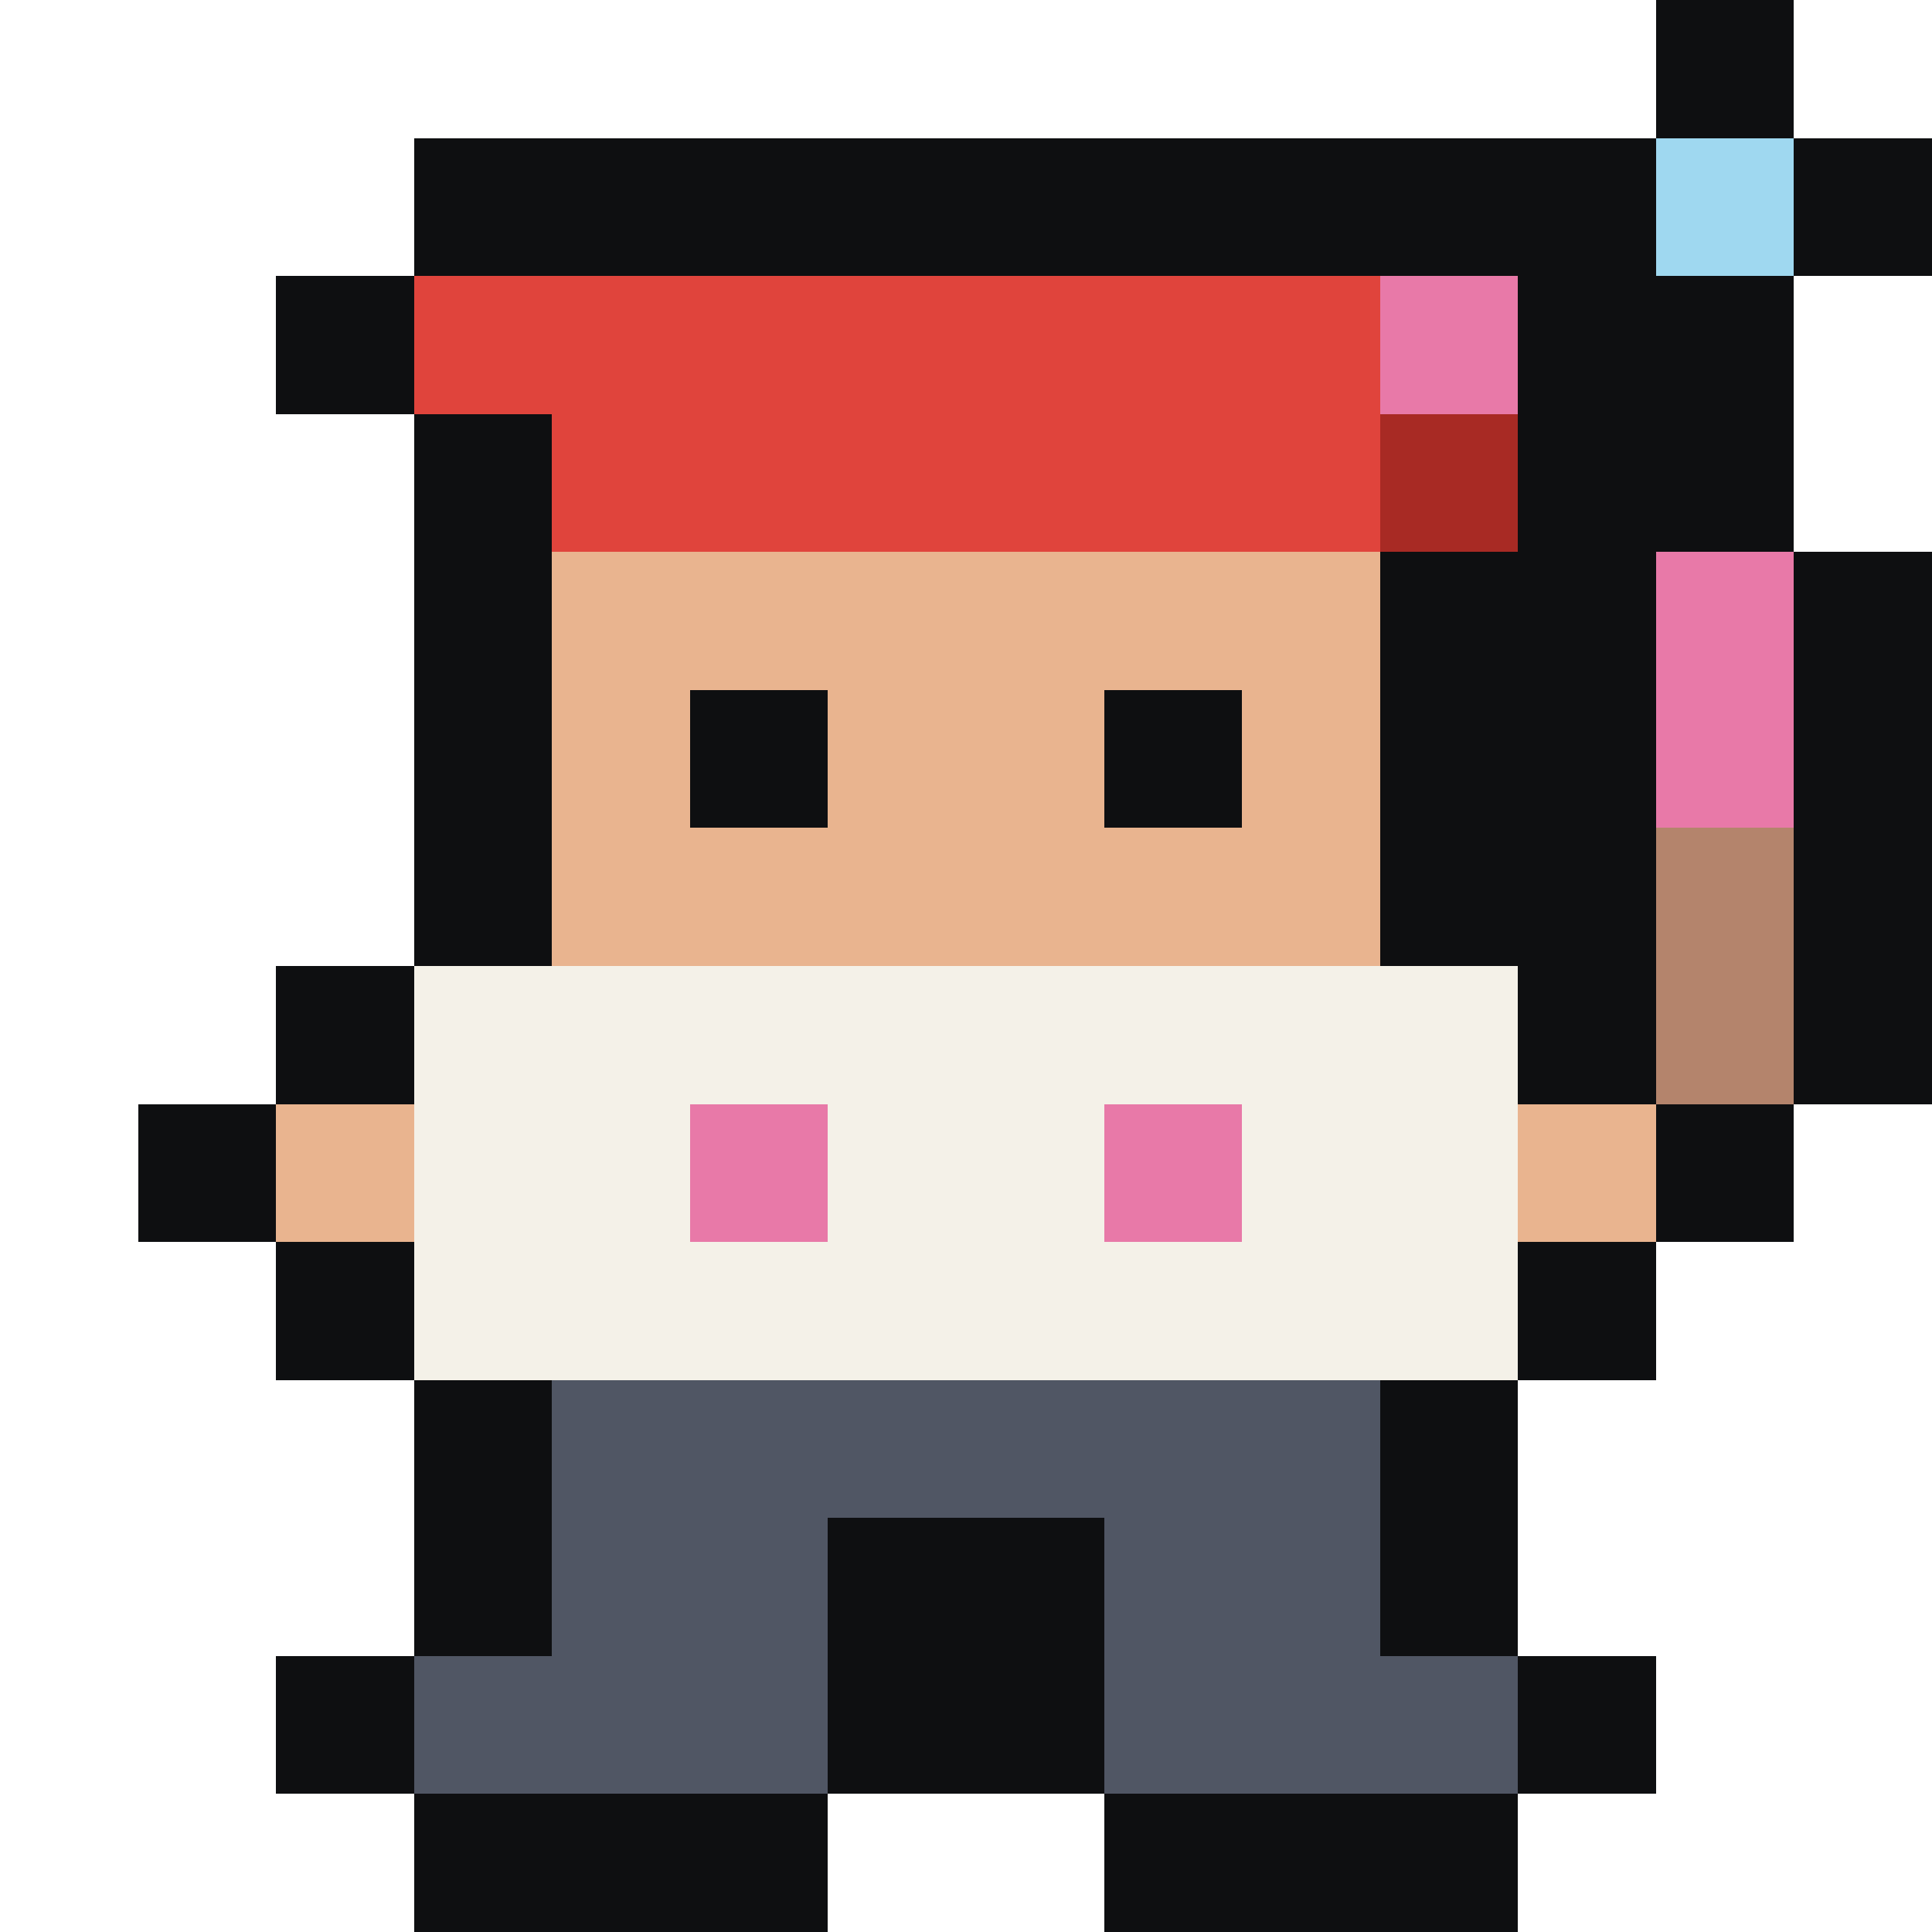
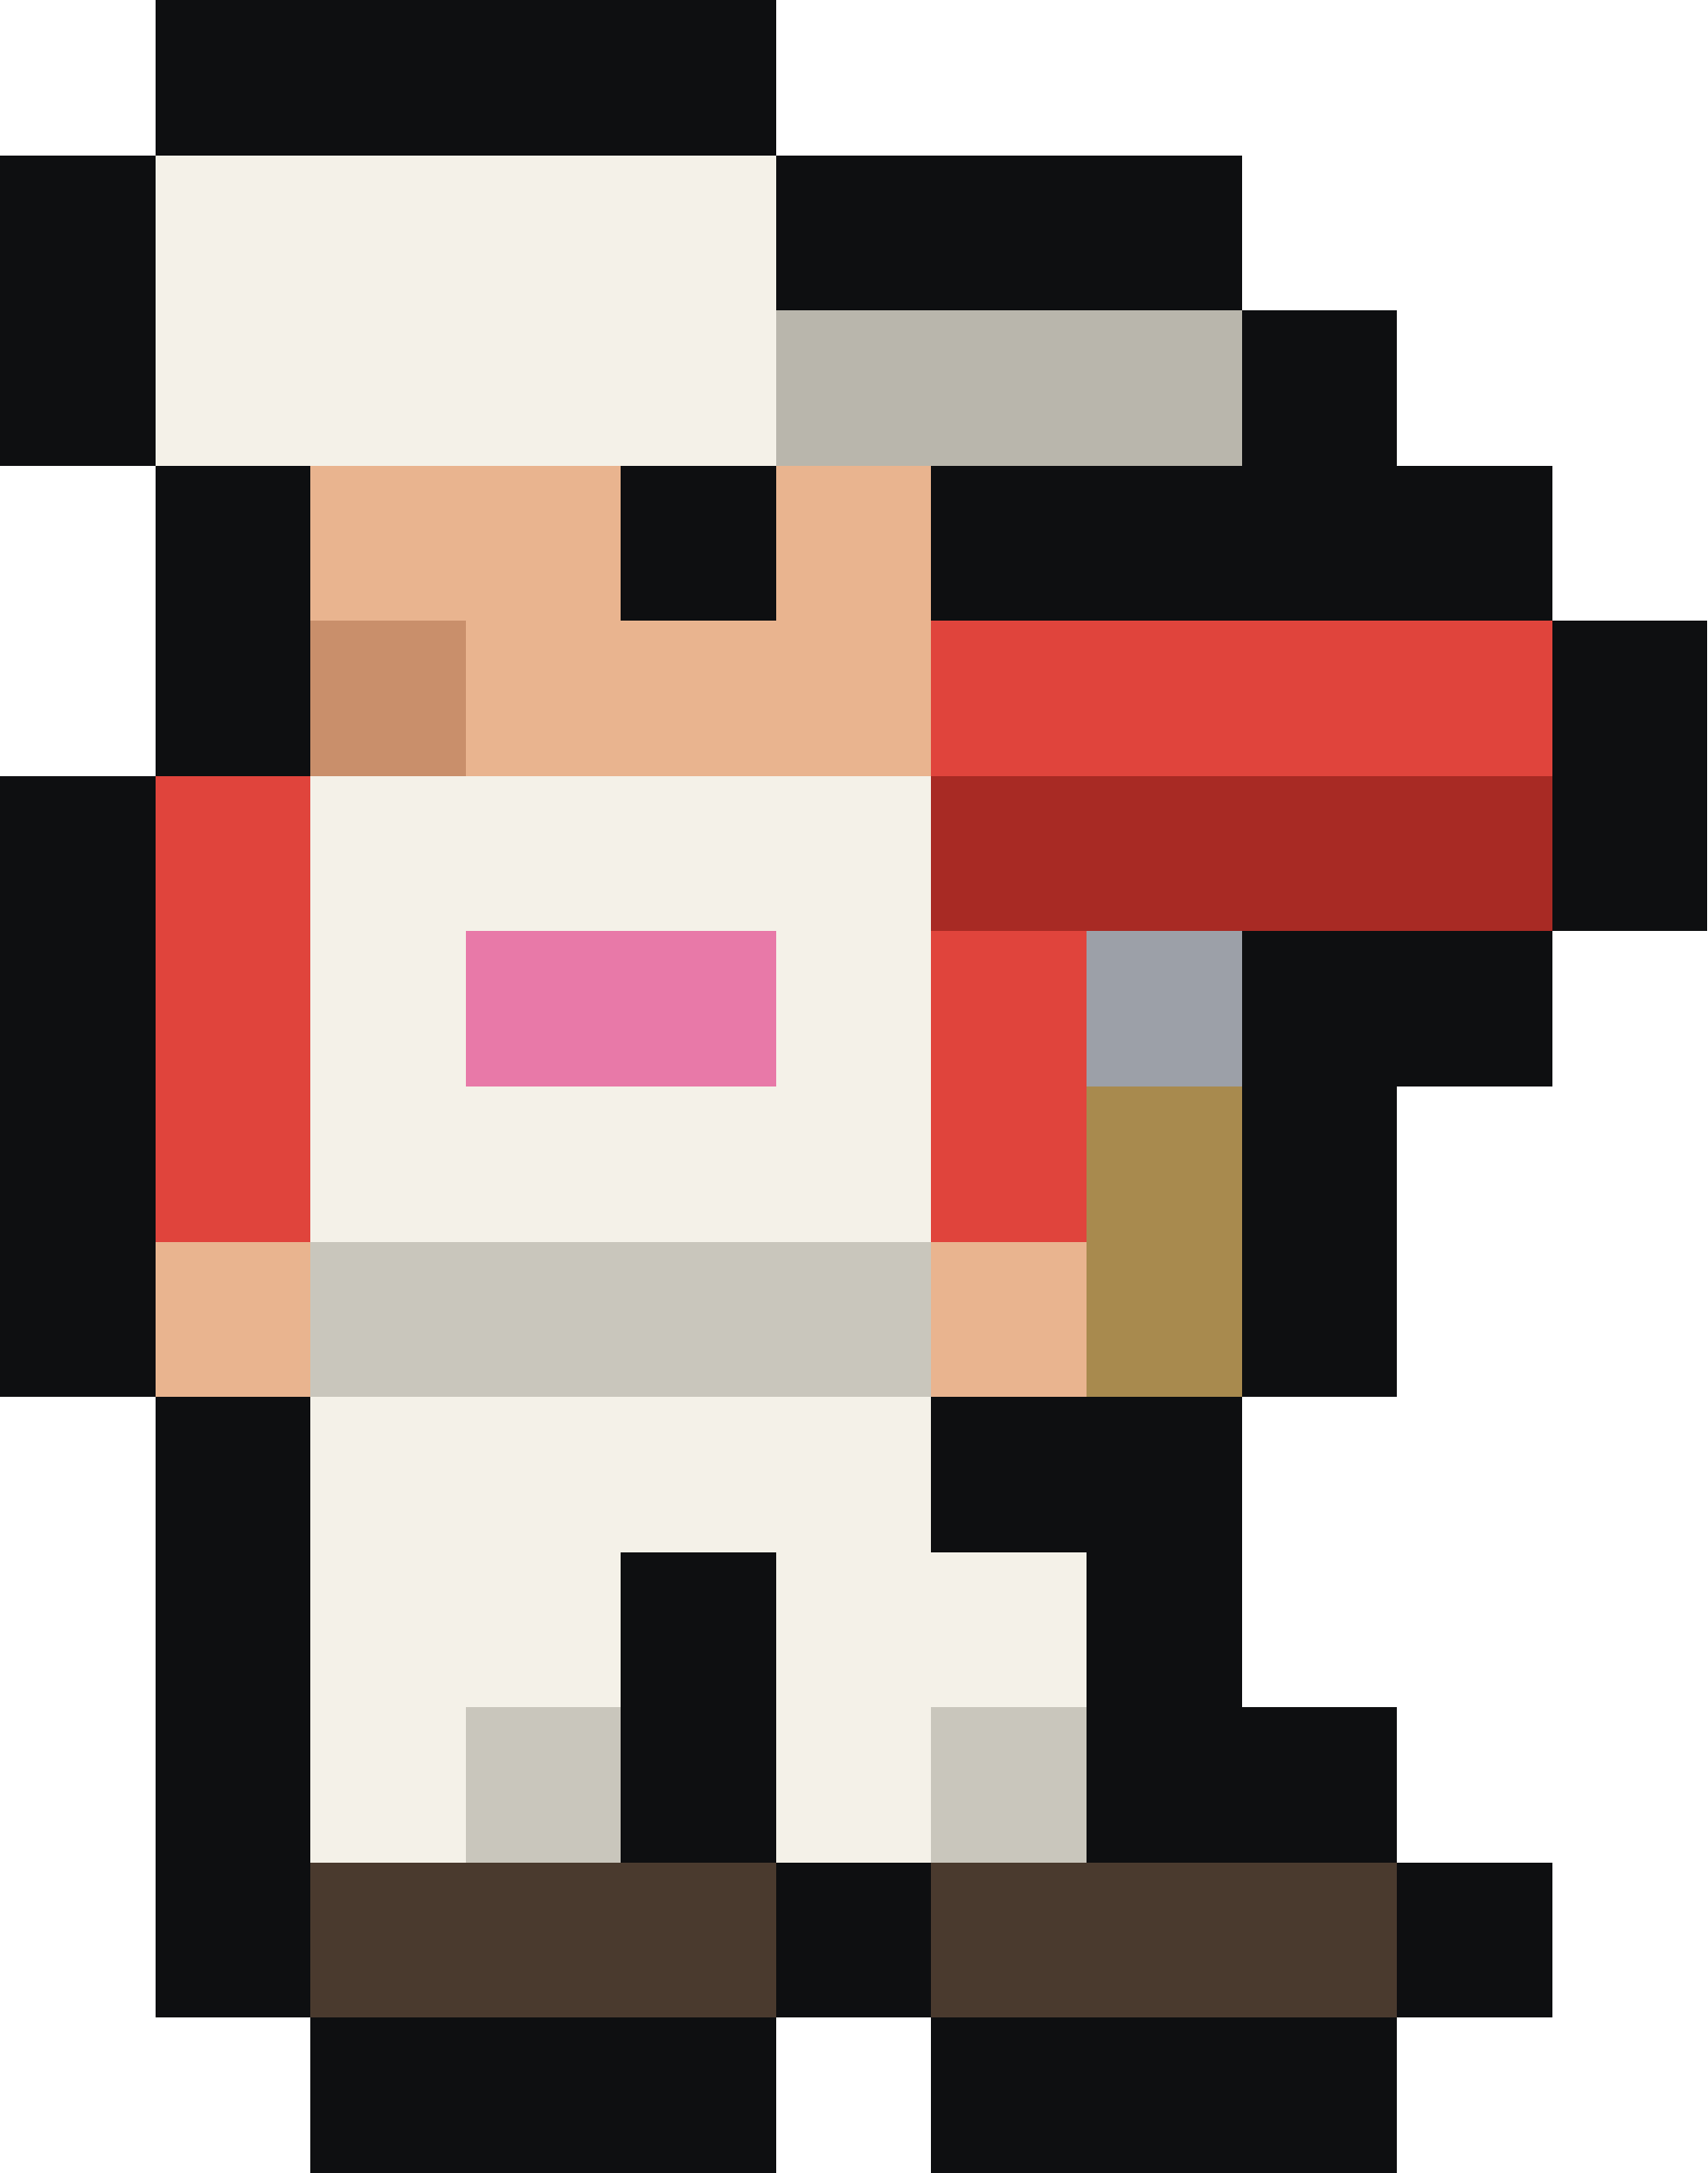
- <svg xmlns="http://www.w3.org/2000/svg" viewBox="0 0 14 14" shape-rendering="crispEdges">
-   <rect x="12" y="0" width="1" height="1" fill="#0E0F11" />
-   <rect x="3" y="1" width="1" height="1" fill="#0E0F11" />
-   <rect x="4" y="1" width="1" height="1" fill="#0E0F11" />
+ <svg xmlns="http://www.w3.org/2000/svg" viewBox="0 0 11 14" shape-rendering="crispEdges">
+   <rect x="1" y="0" width="1" height="1" fill="#0E0F11" />
+   <rect x="2" y="0" width="1" height="1" fill="#0E0F11" />
+   <rect x="3" y="0" width="1" height="1" fill="#0E0F11" />
+   <rect x="4" y="0" width="1" height="1" fill="#0E0F11" />
+   <rect x="0" y="1" width="1" height="1" fill="#0E0F11" />
+   <rect x="1" y="1" width="1" height="1" fill="#F4F1E8" />
+   <rect x="2" y="1" width="1" height="1" fill="#F4F1E8" />
+   <rect x="3" y="1" width="1" height="1" fill="#F4F1E8" />
+   <rect x="4" y="1" width="1" height="1" fill="#F4F1E8" />
  <rect x="5" y="1" width="1" height="1" fill="#0E0F11" />
  <rect x="6" y="1" width="1" height="1" fill="#0E0F11" />
  <rect x="7" y="1" width="1" height="1" fill="#0E0F11" />
-   <rect x="8" y="1" width="1" height="1" fill="#0E0F11" />
-   <rect x="9" y="1" width="1" height="1" fill="#0E0F11" />
-   <rect x="10" y="1" width="1" height="1" fill="#0E0F11" />
-   <rect x="11" y="1" width="1" height="1" fill="#0E0F11" />
-   <rect x="12" y="1" width="1" height="1" fill="#9FD8F0" />
-   <rect x="13" y="1" width="1" height="1" fill="#0E0F11" />
-   <rect x="2" y="2" width="1" height="1" fill="#0E0F11" />
-   <rect x="3" y="2" width="1" height="1" fill="#E0443C" />
-   <rect x="4" y="2" width="1" height="1" fill="#E0443C" />
-   <rect x="5" y="2" width="1" height="1" fill="#E0443C" />
-   <rect x="6" y="2" width="1" height="1" fill="#E0443C" />
-   <rect x="7" y="2" width="1" height="1" fill="#E0443C" />
-   <rect x="8" y="2" width="1" height="1" fill="#E0443C" />
-   <rect x="9" y="2" width="1" height="1" fill="#E0443C" />
-   <rect x="10" y="2" width="1" height="1" fill="#E879A8" />
-   <rect x="11" y="2" width="1" height="1" fill="#0E0F11" />
-   <rect x="12" y="2" width="1" height="1" fill="#0E0F11" />
-   <rect x="3" y="3" width="1" height="1" fill="#0E0F11" />
-   <rect x="4" y="3" width="1" height="1" fill="#E0443C" />
-   <rect x="5" y="3" width="1" height="1" fill="#E0443C" />
-   <rect x="6" y="3" width="1" height="1" fill="#E0443C" />
-   <rect x="7" y="3" width="1" height="1" fill="#E0443C" />
-   <rect x="8" y="3" width="1" height="1" fill="#E0443C" />
-   <rect x="9" y="3" width="1" height="1" fill="#E0443C" />
-   <rect x="10" y="3" width="1" height="1" fill="#A82A24" />
-   <rect x="11" y="3" width="1" height="1" fill="#0E0F11" />
-   <rect x="12" y="3" width="1" height="1" fill="#0E0F11" />
-   <rect x="3" y="4" width="1" height="1" fill="#0E0F11" />
+   <rect x="0" y="2" width="1" height="1" fill="#0E0F11" />
+   <rect x="1" y="2" width="1" height="1" fill="#F4F1E8" />
+   <rect x="2" y="2" width="1" height="1" fill="#F4F1E8" />
+   <rect x="3" y="2" width="1" height="1" fill="#F4F1E8" />
+   <rect x="4" y="2" width="1" height="1" fill="#F4F1E8" />
+   <rect x="5" y="2" width="1" height="1" fill="#B9B6AC" />
+   <rect x="6" y="2" width="1" height="1" fill="#B9B6AC" />
+   <rect x="7" y="2" width="1" height="1" fill="#B9B6AC" />
+   <rect x="8" y="2" width="1" height="1" fill="#0E0F11" />
+   <rect x="1" y="3" width="1" height="1" fill="#0E0F11" />
+   <rect x="2" y="3" width="1" height="1" fill="#E9B48F" />
+   <rect x="3" y="3" width="1" height="1" fill="#E9B48F" />
+   <rect x="4" y="3" width="1" height="1" fill="#0E0F11" />
+   <rect x="5" y="3" width="1" height="1" fill="#E9B48F" />
+   <rect x="6" y="3" width="1" height="1" fill="#0E0F11" />
+   <rect x="7" y="3" width="1" height="1" fill="#0E0F11" />
+   <rect x="8" y="3" width="1" height="1" fill="#0E0F11" />
+   <rect x="9" y="3" width="1" height="1" fill="#0E0F11" />
+   <rect x="1" y="4" width="1" height="1" fill="#0E0F11" />
+   <rect x="2" y="4" width="1" height="1" fill="#C98F6B" />
+   <rect x="3" y="4" width="1" height="1" fill="#E9B48F" />
  <rect x="4" y="4" width="1" height="1" fill="#E9B48F" />
  <rect x="5" y="4" width="1" height="1" fill="#E9B48F" />
-   <rect x="6" y="4" width="1" height="1" fill="#E9B48F" />
-   <rect x="7" y="4" width="1" height="1" fill="#E9B48F" />
-   <rect x="8" y="4" width="1" height="1" fill="#E9B48F" />
-   <rect x="9" y="4" width="1" height="1" fill="#E9B48F" />
+   <rect x="6" y="4" width="1" height="1" fill="#E0443C" />
+   <rect x="7" y="4" width="1" height="1" fill="#E0443C" />
+   <rect x="8" y="4" width="1" height="1" fill="#E0443C" />
+   <rect x="9" y="4" width="1" height="1" fill="#E0443C" />
  <rect x="10" y="4" width="1" height="1" fill="#0E0F11" />
-   <rect x="11" y="4" width="1" height="1" fill="#0E0F11" />
-   <rect x="12" y="4" width="1" height="1" fill="#E879A8" />
-   <rect x="13" y="4" width="1" height="1" fill="#0E0F11" />
-   <rect x="3" y="5" width="1" height="1" fill="#0E0F11" />
-   <rect x="4" y="5" width="1" height="1" fill="#E9B48F" />
-   <rect x="5" y="5" width="1" height="1" fill="#0E0F11" />
-   <rect x="6" y="5" width="1" height="1" fill="#E9B48F" />
-   <rect x="7" y="5" width="1" height="1" fill="#E9B48F" />
-   <rect x="8" y="5" width="1" height="1" fill="#0E0F11" />
-   <rect x="9" y="5" width="1" height="1" fill="#E9B48F" />
+   <rect x="0" y="5" width="1" height="1" fill="#0E0F11" />
+   <rect x="1" y="5" width="1" height="1" fill="#E0443C" />
+   <rect x="2" y="5" width="1" height="1" fill="#F4F1E8" />
+   <rect x="3" y="5" width="1" height="1" fill="#F4F1E8" />
+   <rect x="4" y="5" width="1" height="1" fill="#F4F1E8" />
+   <rect x="5" y="5" width="1" height="1" fill="#F4F1E8" />
+   <rect x="6" y="5" width="1" height="1" fill="#A82A24" />
+   <rect x="7" y="5" width="1" height="1" fill="#A82A24" />
+   <rect x="8" y="5" width="1" height="1" fill="#A82A24" />
+   <rect x="9" y="5" width="1" height="1" fill="#A82A24" />
  <rect x="10" y="5" width="1" height="1" fill="#0E0F11" />
-   <rect x="11" y="5" width="1" height="1" fill="#0E0F11" />
-   <rect x="12" y="5" width="1" height="1" fill="#E879A8" />
-   <rect x="13" y="5" width="1" height="1" fill="#0E0F11" />
-   <rect x="3" y="6" width="1" height="1" fill="#0E0F11" />
-   <rect x="4" y="6" width="1" height="1" fill="#E9B48F" />
-   <rect x="5" y="6" width="1" height="1" fill="#E9B48F" />
-   <rect x="6" y="6" width="1" height="1" fill="#E9B48F" />
-   <rect x="7" y="6" width="1" height="1" fill="#E9B48F" />
-   <rect x="8" y="6" width="1" height="1" fill="#E9B48F" />
-   <rect x="9" y="6" width="1" height="1" fill="#E9B48F" />
-   <rect x="10" y="6" width="1" height="1" fill="#0E0F11" />
-   <rect x="11" y="6" width="1" height="1" fill="#0E0F11" />
-   <rect x="12" y="6" width="1" height="1" fill="#B4846C" />
-   <rect x="13" y="6" width="1" height="1" fill="#0E0F11" />
-   <rect x="2" y="7" width="1" height="1" fill="#0E0F11" />
+   <rect x="0" y="6" width="1" height="1" fill="#0E0F11" />
+   <rect x="1" y="6" width="1" height="1" fill="#E0443C" />
+   <rect x="2" y="6" width="1" height="1" fill="#F4F1E8" />
+   <rect x="3" y="6" width="1" height="1" fill="#E879A8" />
+   <rect x="4" y="6" width="1" height="1" fill="#E879A8" />
+   <rect x="5" y="6" width="1" height="1" fill="#F4F1E8" />
+   <rect x="6" y="6" width="1" height="1" fill="#E0443C" />
+   <rect x="7" y="6" width="1" height="1" fill="#9CA0A8" />
+   <rect x="8" y="6" width="1" height="1" fill="#0E0F11" />
+   <rect x="9" y="6" width="1" height="1" fill="#0E0F11" />
+   <rect x="0" y="7" width="1" height="1" fill="#0E0F11" />
+   <rect x="1" y="7" width="1" height="1" fill="#E0443C" />
+   <rect x="2" y="7" width="1" height="1" fill="#F4F1E8" />
  <rect x="3" y="7" width="1" height="1" fill="#F4F1E8" />
  <rect x="4" y="7" width="1" height="1" fill="#F4F1E8" />
  <rect x="5" y="7" width="1" height="1" fill="#F4F1E8" />
-   <rect x="6" y="7" width="1" height="1" fill="#F4F1E8" />
-   <rect x="7" y="7" width="1" height="1" fill="#F4F1E8" />
-   <rect x="8" y="7" width="1" height="1" fill="#F4F1E8" />
-   <rect x="9" y="7" width="1" height="1" fill="#F4F1E8" />
-   <rect x="10" y="7" width="1" height="1" fill="#F4F1E8" />
-   <rect x="11" y="7" width="1" height="1" fill="#0E0F11" />
-   <rect x="12" y="7" width="1" height="1" fill="#B4846C" />
-   <rect x="13" y="7" width="1" height="1" fill="#0E0F11" />
-   <rect x="1" y="8" width="1" height="1" fill="#0E0F11" />
-   <rect x="2" y="8" width="1" height="1" fill="#E9B48F" />
-   <rect x="3" y="8" width="1" height="1" fill="#F4F1E8" />
-   <rect x="4" y="8" width="1" height="1" fill="#F4F1E8" />
-   <rect x="5" y="8" width="1" height="1" fill="#E879A8" />
-   <rect x="6" y="8" width="1" height="1" fill="#F4F1E8" />
-   <rect x="7" y="8" width="1" height="1" fill="#F4F1E8" />
-   <rect x="8" y="8" width="1" height="1" fill="#E879A8" />
-   <rect x="9" y="8" width="1" height="1" fill="#F4F1E8" />
-   <rect x="10" y="8" width="1" height="1" fill="#F4F1E8" />
-   <rect x="11" y="8" width="1" height="1" fill="#E9B48F" />
-   <rect x="12" y="8" width="1" height="1" fill="#0E0F11" />
-   <rect x="2" y="9" width="1" height="1" fill="#0E0F11" />
+   <rect x="6" y="7" width="1" height="1" fill="#E0443C" />
+   <rect x="7" y="7" width="1" height="1" fill="#A88A4E" />
+   <rect x="8" y="7" width="1" height="1" fill="#0E0F11" />
+   <rect x="0" y="8" width="1" height="1" fill="#0E0F11" />
+   <rect x="1" y="8" width="1" height="1" fill="#E9B48F" />
+   <rect x="2" y="8" width="1" height="1" fill="#C9C6BC" />
+   <rect x="3" y="8" width="1" height="1" fill="#C9C6BC" />
+   <rect x="4" y="8" width="1" height="1" fill="#C9C6BC" />
+   <rect x="5" y="8" width="1" height="1" fill="#C9C6BC" />
+   <rect x="6" y="8" width="1" height="1" fill="#E9B48F" />
+   <rect x="7" y="8" width="1" height="1" fill="#A88A4E" />
+   <rect x="8" y="8" width="1" height="1" fill="#0E0F11" />
+   <rect x="1" y="9" width="1" height="1" fill="#0E0F11" />
+   <rect x="2" y="9" width="1" height="1" fill="#F4F1E8" />
  <rect x="3" y="9" width="1" height="1" fill="#F4F1E8" />
  <rect x="4" y="9" width="1" height="1" fill="#F4F1E8" />
  <rect x="5" y="9" width="1" height="1" fill="#F4F1E8" />
-   <rect x="6" y="9" width="1" height="1" fill="#F4F1E8" />
-   <rect x="7" y="9" width="1" height="1" fill="#F4F1E8" />
-   <rect x="8" y="9" width="1" height="1" fill="#F4F1E8" />
-   <rect x="9" y="9" width="1" height="1" fill="#F4F1E8" />
-   <rect x="10" y="9" width="1" height="1" fill="#F4F1E8" />
-   <rect x="11" y="9" width="1" height="1" fill="#0E0F11" />
-   <rect x="3" y="10" width="1" height="1" fill="#0E0F11" />
-   <rect x="4" y="10" width="1" height="1" fill="#505664" />
-   <rect x="5" y="10" width="1" height="1" fill="#505664" />
-   <rect x="6" y="10" width="1" height="1" fill="#505664" />
-   <rect x="7" y="10" width="1" height="1" fill="#505664" />
-   <rect x="8" y="10" width="1" height="1" fill="#505664" />
-   <rect x="9" y="10" width="1" height="1" fill="#505664" />
-   <rect x="10" y="10" width="1" height="1" fill="#0E0F11" />
-   <rect x="3" y="11" width="1" height="1" fill="#0E0F11" />
-   <rect x="4" y="11" width="1" height="1" fill="#505664" />
-   <rect x="5" y="11" width="1" height="1" fill="#505664" />
-   <rect x="6" y="11" width="1" height="1" fill="#0E0F11" />
+   <rect x="6" y="9" width="1" height="1" fill="#0E0F11" />
+   <rect x="7" y="9" width="1" height="1" fill="#0E0F11" />
+   <rect x="1" y="10" width="1" height="1" fill="#0E0F11" />
+   <rect x="2" y="10" width="1" height="1" fill="#F4F1E8" />
+   <rect x="3" y="10" width="1" height="1" fill="#F4F1E8" />
+   <rect x="4" y="10" width="1" height="1" fill="#0E0F11" />
+   <rect x="5" y="10" width="1" height="1" fill="#F4F1E8" />
+   <rect x="6" y="10" width="1" height="1" fill="#F4F1E8" />
+   <rect x="7" y="10" width="1" height="1" fill="#0E0F11" />
+   <rect x="1" y="11" width="1" height="1" fill="#0E0F11" />
+   <rect x="2" y="11" width="1" height="1" fill="#F4F1E8" />
+   <rect x="3" y="11" width="1" height="1" fill="#C9C6BC" />
+   <rect x="4" y="11" width="1" height="1" fill="#0E0F11" />
+   <rect x="5" y="11" width="1" height="1" fill="#F4F1E8" />
+   <rect x="6" y="11" width="1" height="1" fill="#C9C6BC" />
  <rect x="7" y="11" width="1" height="1" fill="#0E0F11" />
-   <rect x="8" y="11" width="1" height="1" fill="#505664" />
-   <rect x="9" y="11" width="1" height="1" fill="#505664" />
-   <rect x="10" y="11" width="1" height="1" fill="#0E0F11" />
-   <rect x="2" y="12" width="1" height="1" fill="#0E0F11" />
-   <rect x="3" y="12" width="1" height="1" fill="#505664" />
-   <rect x="4" y="12" width="1" height="1" fill="#505664" />
-   <rect x="5" y="12" width="1" height="1" fill="#505664" />
-   <rect x="6" y="12" width="1" height="1" fill="#0E0F11" />
-   <rect x="7" y="12" width="1" height="1" fill="#0E0F11" />
-   <rect x="8" y="12" width="1" height="1" fill="#505664" />
-   <rect x="9" y="12" width="1" height="1" fill="#505664" />
-   <rect x="10" y="12" width="1" height="1" fill="#505664" />
-   <rect x="11" y="12" width="1" height="1" fill="#0E0F11" />
+   <rect x="8" y="11" width="1" height="1" fill="#0E0F11" />
+   <rect x="1" y="12" width="1" height="1" fill="#0E0F11" />
+   <rect x="2" y="12" width="1" height="1" fill="#4A3A2E" />
+   <rect x="3" y="12" width="1" height="1" fill="#4A3A2E" />
+   <rect x="4" y="12" width="1" height="1" fill="#4A3A2E" />
+   <rect x="5" y="12" width="1" height="1" fill="#0E0F11" />
+   <rect x="6" y="12" width="1" height="1" fill="#4A3A2E" />
+   <rect x="7" y="12" width="1" height="1" fill="#4A3A2E" />
+   <rect x="8" y="12" width="1" height="1" fill="#4A3A2E" />
+   <rect x="9" y="12" width="1" height="1" fill="#0E0F11" />
+   <rect x="2" y="13" width="1" height="1" fill="#0E0F11" />
  <rect x="3" y="13" width="1" height="1" fill="#0E0F11" />
  <rect x="4" y="13" width="1" height="1" fill="#0E0F11" />
-   <rect x="5" y="13" width="1" height="1" fill="#0E0F11" />
+   <rect x="6" y="13" width="1" height="1" fill="#0E0F11" />
+   <rect x="7" y="13" width="1" height="1" fill="#0E0F11" />
  <rect x="8" y="13" width="1" height="1" fill="#0E0F11" />
-   <rect x="9" y="13" width="1" height="1" fill="#0E0F11" />
-   <rect x="10" y="13" width="1" height="1" fill="#0E0F11" />
</svg>
